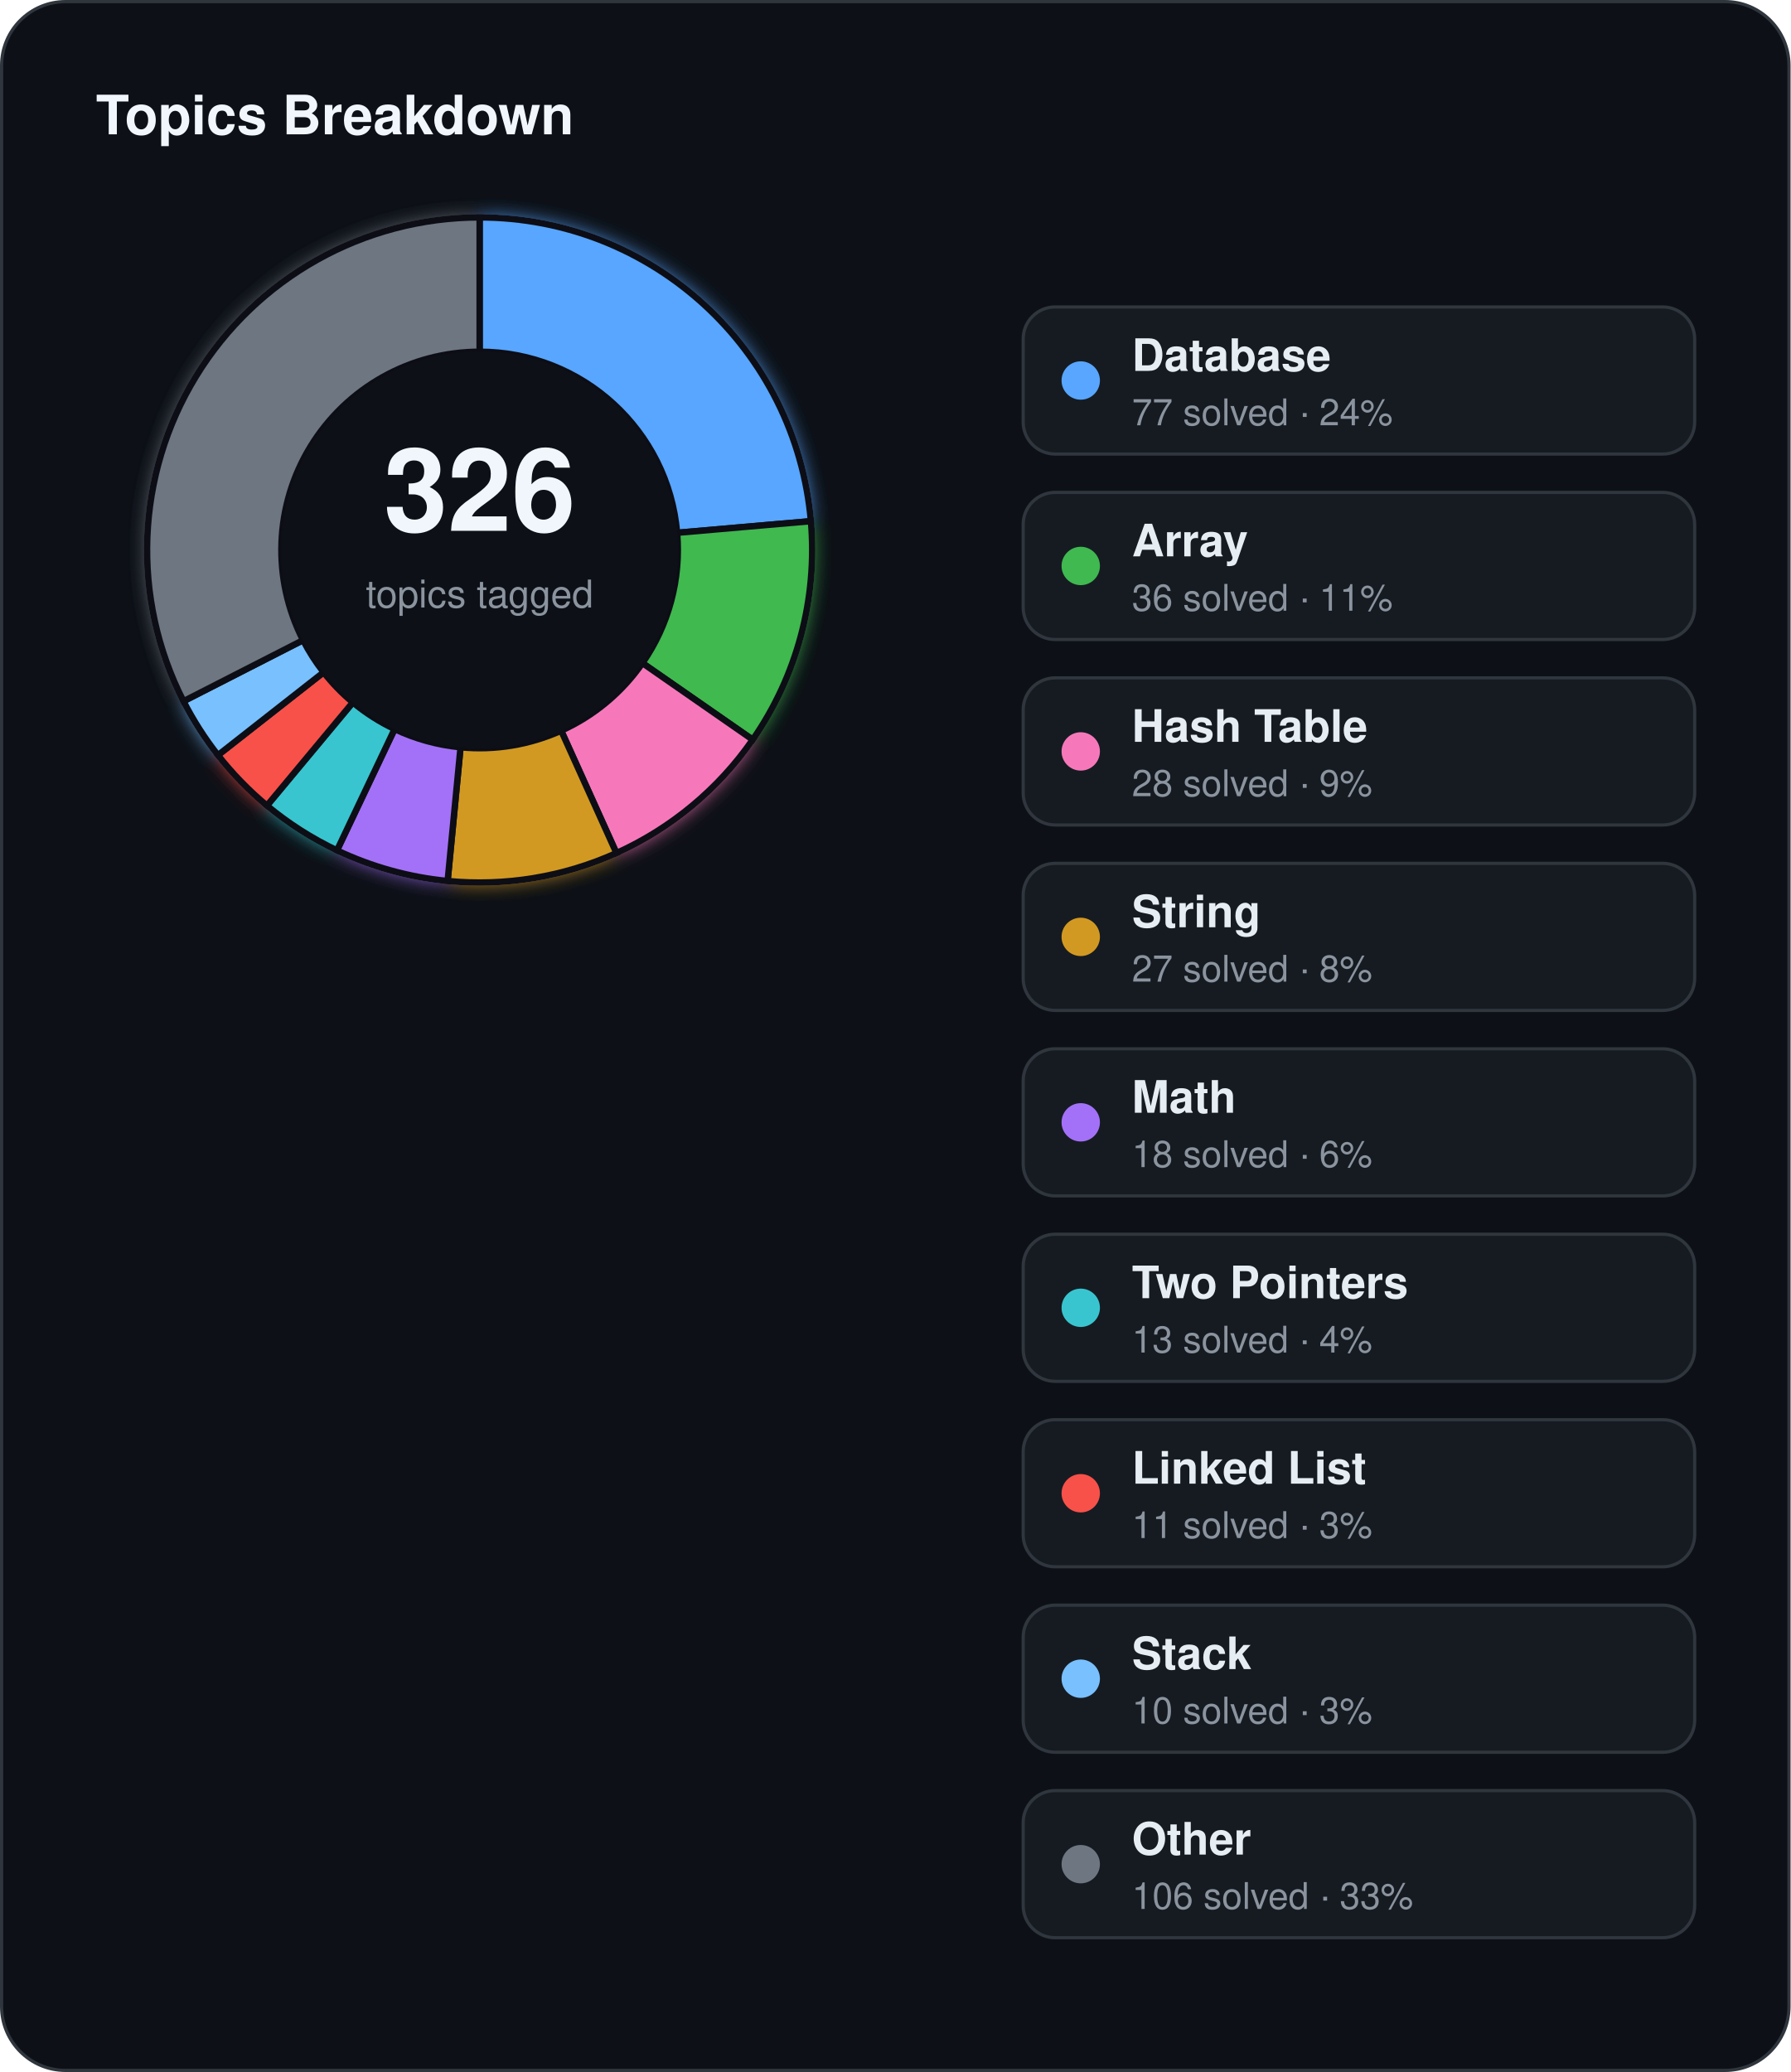
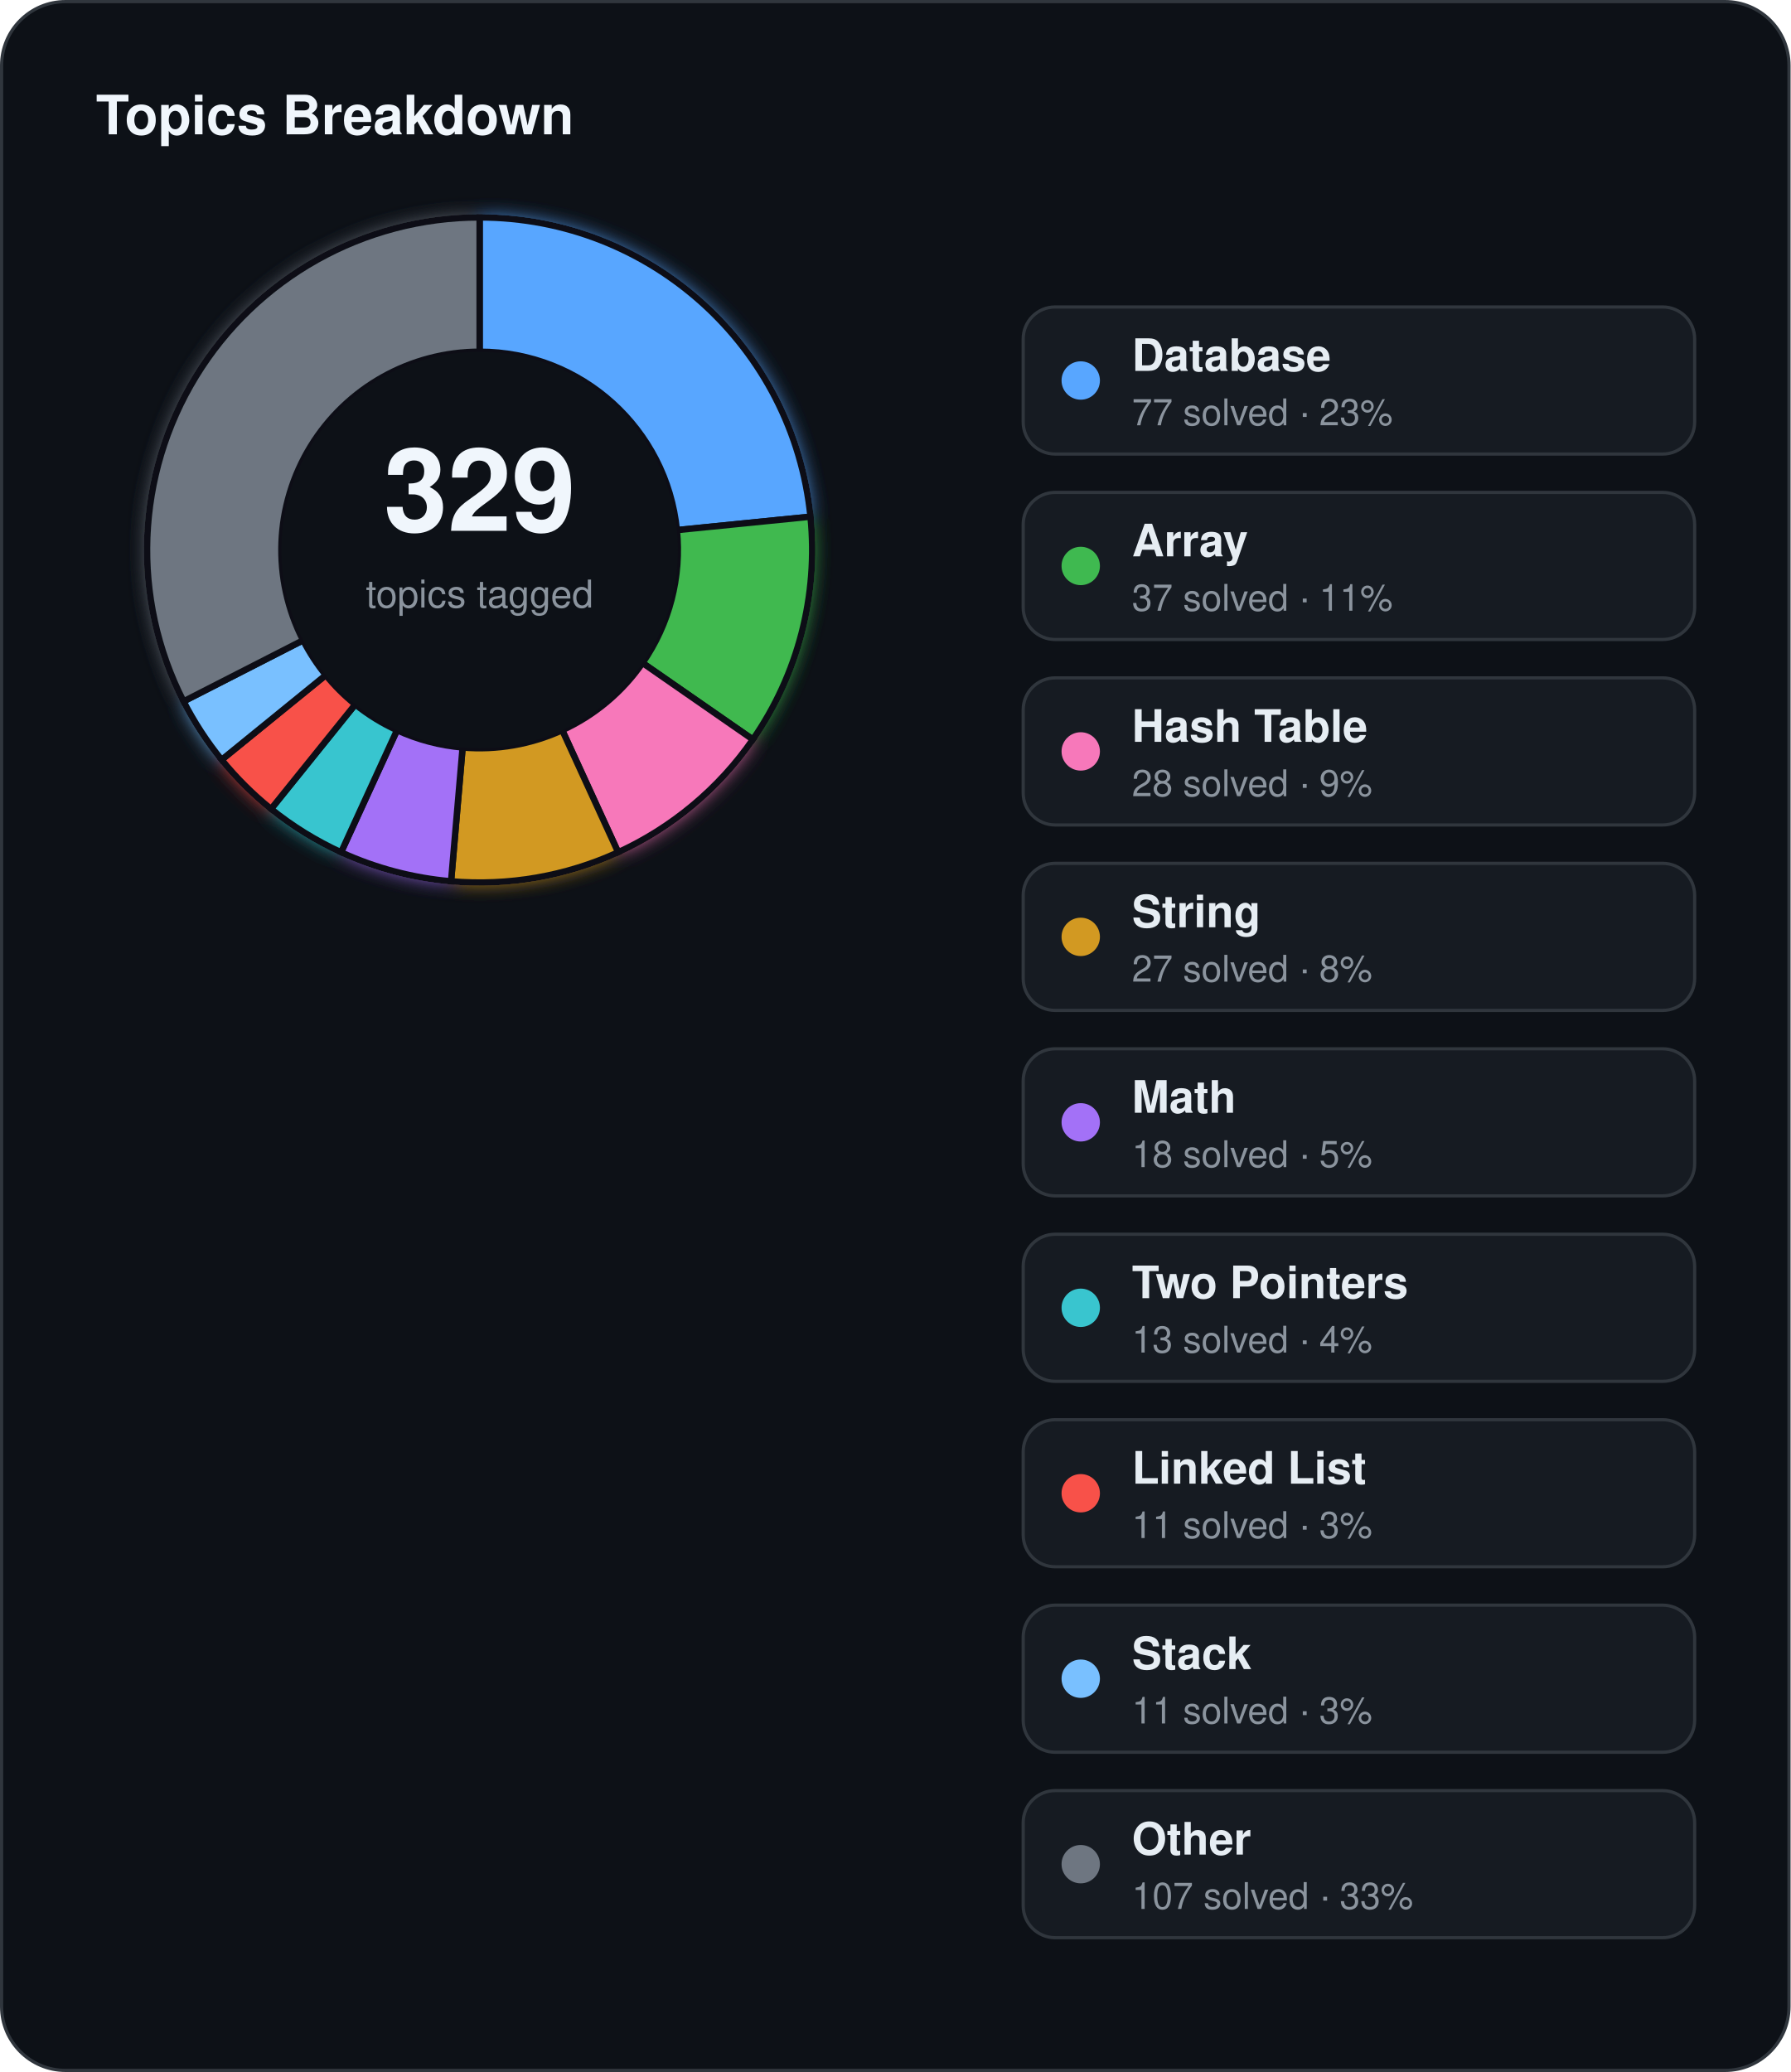
<svg xmlns="http://www.w3.org/2000/svg" width="560" height="648" viewBox="0 0 560 648">
  <defs>
    <filter id="topics-glow" x="-60%" y="-60%" width="220%" height="220%">
      <feGaussianBlur stdDeviation="3" result="blur" />
      <feMerge>
        <feMergeNode in="blur" />
        <feMergeNode in="SourceGraphic" />
      </feMerge>
    </filter>
  </defs>
  <rect x="0.5" y="0.5" width="559" height="647" rx="20" fill="#0d1117" stroke="#30363d" stroke-width="1" />
  <text x="30" y="42" fill="#f0f6fc" font-family="Segoe UI, Helvetica, Arial, sans-serif" font-size="17" font-weight="700">Topics Breakdown</text>
  <g filter="url(#topics-glow)">
-     <path d="M 150.00,68.00 A 104,104 0 0 1 253.61,162.99 L 211.77,166.63 A 62,62 0 0 0 150.00,110.00 Z" fill="#58a6ff" stroke="#0d1117" stroke-width="2" />
-     <path d="M 253.61,162.99 A 104,104 0 0 1 235.41,231.33 L 200.92,207.37 A 62,62 0 0 0 211.77,166.63 Z" fill="#3fb950" stroke="#0d1117" stroke-width="2" />
-     <path d="M 235.41,231.33 A 104,104 0 0 1 192.79,266.79 L 175.51,228.51 A 62,62 0 0 0 200.92,207.37 Z" fill="#f778ba" stroke="#0d1117" stroke-width="2" />
-     <path d="M 192.79,266.79 A 104,104 0 0 1 139.99,275.52 L 144.03,233.71 A 62,62 0 0 0 175.51,228.51 Z" fill="#d29922" stroke="#0d1117" stroke-width="2" />
-     <path d="M 139.99,275.52 A 104,104 0 0 1 105.39,265.95 L 123.41,228.01 A 62,62 0 0 0 144.03,233.71 Z" fill="#a371f7" stroke="#0d1117" stroke-width="2" />
-     <path d="M 105.39,265.95 A 104,104 0 0 1 83.49,251.95 L 110.35,219.67 A 62,62 0 0 0 123.41,228.01 Z" fill="#39c5cf" stroke="#0d1117" stroke-width="2" />
-     <path d="M 83.49,251.95 A 104,104 0 0 1 68.16,236.17 L 101.21,210.25 A 62,62 0 0 0 110.35,219.67 Z" fill="#f85149" stroke="#0d1117" stroke-width="2" />
-     <path d="M 68.16,236.17 A 104,104 0 0 1 57.38,219.30 L 94.78,200.20 A 62,62 0 0 0 101.21,210.25 Z" fill="#79c0ff" stroke="#0d1117" stroke-width="2" />
-     <path d="M 57.38,219.30 A 104,104 0 0 1 150.00,68.00 L 150.00,110.00 A 62,62 0 0 0 94.78,200.20 Z" fill="#6e7681" stroke="#0d1117" stroke-width="2" />
+     <path d="M 150.00,68.00 A 104,104 0 0 1 253.48,161.59 L 211.69,165.79 A 62,62 0 0 0 150.00,110.00 Z" fill="#58a6ff" stroke="#0d1117" stroke-width="2" />
+     <path d="M 253.48,161.59 A 104,104 0 0 1 235.46,231.27 L 200.95,207.33 A 62,62 0 0 0 211.69,165.79 Z" fill="#3fb950" stroke="#0d1117" stroke-width="2" />
+     <path d="M 235.46,231.27 A 104,104 0 0 1 193.33,266.55 L 175.83,228.36 A 62,62 0 0 0 200.95,207.33 Z" fill="#f778ba" stroke="#0d1117" stroke-width="2" />
+     <path d="M 193.33,266.55 A 104,104 0 0 1 141.07,275.62 L 144.68,233.77 A 62,62 0 0 0 175.83,228.36 Z" fill="#d29922" stroke="#0d1117" stroke-width="2" />
+     <path d="M 141.07,275.62 A 104,104 0 0 1 106.67,266.55 L 124.17,228.36 A 62,62 0 0 0 144.68,233.77 Z" fill="#a371f7" stroke="#0d1117" stroke-width="2" />
+     <path d="M 106.67,266.55 A 104,104 0 0 1 84.77,253.00 L 111.11,220.29 A 62,62 0 0 0 124.17,228.36 Z" fill="#39c5cf" stroke="#0d1117" stroke-width="2" />
+     <path d="M 84.77,253.00 A 104,104 0 0 1 69.31,237.62 L 101.90,211.12 A 62,62 0 0 0 111.11,220.29 Z" fill="#f85149" stroke="#0d1117" stroke-width="2" />
+     <path d="M 69.31,237.62 A 104,104 0 0 1 57.40,219.35 L 94.80,200.23 A 62,62 0 0 0 101.90,211.12 Z" fill="#79c0ff" stroke="#0d1117" stroke-width="2" />
+     <path d="M 57.40,219.35 A 104,104 0 0 1 150.00,68.00 L 150.00,110.00 A 62,62 0 0 0 94.80,200.23 Z" fill="#6e7681" stroke="#0d1117" stroke-width="2" />
  </g>
  <circle cx="150" cy="172" r="62" fill="#0d1117" />
-   <text x="150" y="166" text-anchor="middle" fill="#f0f6fc" font-family="Segoe UI, Helvetica, Arial, sans-serif" font-size="36" font-weight="700">326</text>
+   <text x="150" y="166" text-anchor="middle" fill="#f0f6fc" font-family="Segoe UI, Helvetica, Arial, sans-serif" font-size="36" font-weight="700">329</text>
  <text x="150" y="190" text-anchor="middle" fill="#8b949e" font-family="Segoe UI, Helvetica, Arial, sans-serif" font-size="12">topics tagged</text>
  <rect x="320" y="96" width="210" height="46" rx="10" fill="#161b22" stroke="#30363d" stroke-width="1" />
  <circle cx="338" cy="119" r="6" fill="#58a6ff" />
  <text x="354" y="116" fill="#e6edf3" font-family="Segoe UI, Helvetica, Arial, sans-serif" font-size="14" font-weight="600">Database</text>
-   <text x="354" y="133" fill="#8b949e" font-family="Segoe UI, Helvetica, Arial, sans-serif" font-size="11.5">77 solved · 24%</text>
+   <text x="354" y="133" fill="#8b949e" font-family="Segoe UI, Helvetica, Arial, sans-serif" font-size="11.5">77 solved · 23%</text>
  <rect x="320" y="154" width="210" height="46" rx="10" fill="#161b22" stroke="#30363d" stroke-width="1" />
  <circle cx="338" cy="177" r="6" fill="#3fb950" />
  <text x="354" y="174" fill="#e6edf3" font-family="Segoe UI, Helvetica, Arial, sans-serif" font-size="14" font-weight="600">Array</text>
-   <text x="354" y="191" fill="#8b949e" font-family="Segoe UI, Helvetica, Arial, sans-serif" font-size="11.5">36 solved · 11%</text>
+   <text x="354" y="191" fill="#8b949e" font-family="Segoe UI, Helvetica, Arial, sans-serif" font-size="11.5">37 solved · 11%</text>
  <rect x="320" y="212" width="210" height="46" rx="10" fill="#161b22" stroke="#30363d" stroke-width="1" />
  <circle cx="338" cy="235" r="6" fill="#f778ba" />
  <text x="354" y="232" fill="#e6edf3" font-family="Segoe UI, Helvetica, Arial, sans-serif" font-size="14" font-weight="600">Hash Table</text>
  <text x="354" y="249" fill="#8b949e" font-family="Segoe UI, Helvetica, Arial, sans-serif" font-size="11.5">28 solved · 9%</text>
  <rect x="320" y="270" width="210" height="46" rx="10" fill="#161b22" stroke="#30363d" stroke-width="1" />
  <circle cx="338" cy="293" r="6" fill="#d29922" />
  <text x="354" y="290" fill="#e6edf3" font-family="Segoe UI, Helvetica, Arial, sans-serif" font-size="14" font-weight="600">String</text>
  <text x="354" y="307" fill="#8b949e" font-family="Segoe UI, Helvetica, Arial, sans-serif" font-size="11.5">27 solved · 8%</text>
  <rect x="320" y="328" width="210" height="46" rx="10" fill="#161b22" stroke="#30363d" stroke-width="1" />
  <circle cx="338" cy="351" r="6" fill="#a371f7" />
  <text x="354" y="348" fill="#e6edf3" font-family="Segoe UI, Helvetica, Arial, sans-serif" font-size="14" font-weight="600">Math</text>
-   <text x="354" y="365" fill="#8b949e" font-family="Segoe UI, Helvetica, Arial, sans-serif" font-size="11.5">18 solved · 6%</text>
+   <text x="354" y="365" fill="#8b949e" font-family="Segoe UI, Helvetica, Arial, sans-serif" font-size="11.5">18 solved · 5%</text>
  <rect x="320" y="386" width="210" height="46" rx="10" fill="#161b22" stroke="#30363d" stroke-width="1" />
  <circle cx="338" cy="409" r="6" fill="#39c5cf" />
  <text x="354" y="406" fill="#e6edf3" font-family="Segoe UI, Helvetica, Arial, sans-serif" font-size="14" font-weight="600">Two Pointers</text>
  <text x="354" y="423" fill="#8b949e" font-family="Segoe UI, Helvetica, Arial, sans-serif" font-size="11.5">13 solved · 4%</text>
  <rect x="320" y="444" width="210" height="46" rx="10" fill="#161b22" stroke="#30363d" stroke-width="1" />
  <circle cx="338" cy="467" r="6" fill="#f85149" />
  <text x="354" y="464" fill="#e6edf3" font-family="Segoe UI, Helvetica, Arial, sans-serif" font-size="14" font-weight="600">Linked List</text>
  <text x="354" y="481" fill="#8b949e" font-family="Segoe UI, Helvetica, Arial, sans-serif" font-size="11.5">11 solved · 3%</text>
  <rect x="320" y="502" width="210" height="46" rx="10" fill="#161b22" stroke="#30363d" stroke-width="1" />
  <circle cx="338" cy="525" r="6" fill="#79c0ff" />
  <text x="354" y="522" fill="#e6edf3" font-family="Segoe UI, Helvetica, Arial, sans-serif" font-size="14" font-weight="600">Stack</text>
-   <text x="354" y="539" fill="#8b949e" font-family="Segoe UI, Helvetica, Arial, sans-serif" font-size="11.5">10 solved · 3%</text>
+   <text x="354" y="539" fill="#8b949e" font-family="Segoe UI, Helvetica, Arial, sans-serif" font-size="11.5">11 solved · 3%</text>
  <rect x="320" y="560" width="210" height="46" rx="10" fill="#161b22" stroke="#30363d" stroke-width="1" />
  <circle cx="338" cy="583" r="6" fill="#6e7681" />
  <text x="354" y="580" fill="#e6edf3" font-family="Segoe UI, Helvetica, Arial, sans-serif" font-size="14" font-weight="600">Other</text>
-   <text x="354" y="597" fill="#8b949e" font-family="Segoe UI, Helvetica, Arial, sans-serif" font-size="11.5">106 solved · 33%</text>
+   <text x="354" y="597" fill="#8b949e" font-family="Segoe UI, Helvetica, Arial, sans-serif" font-size="11.5">107 solved · 33%</text>
</svg>
